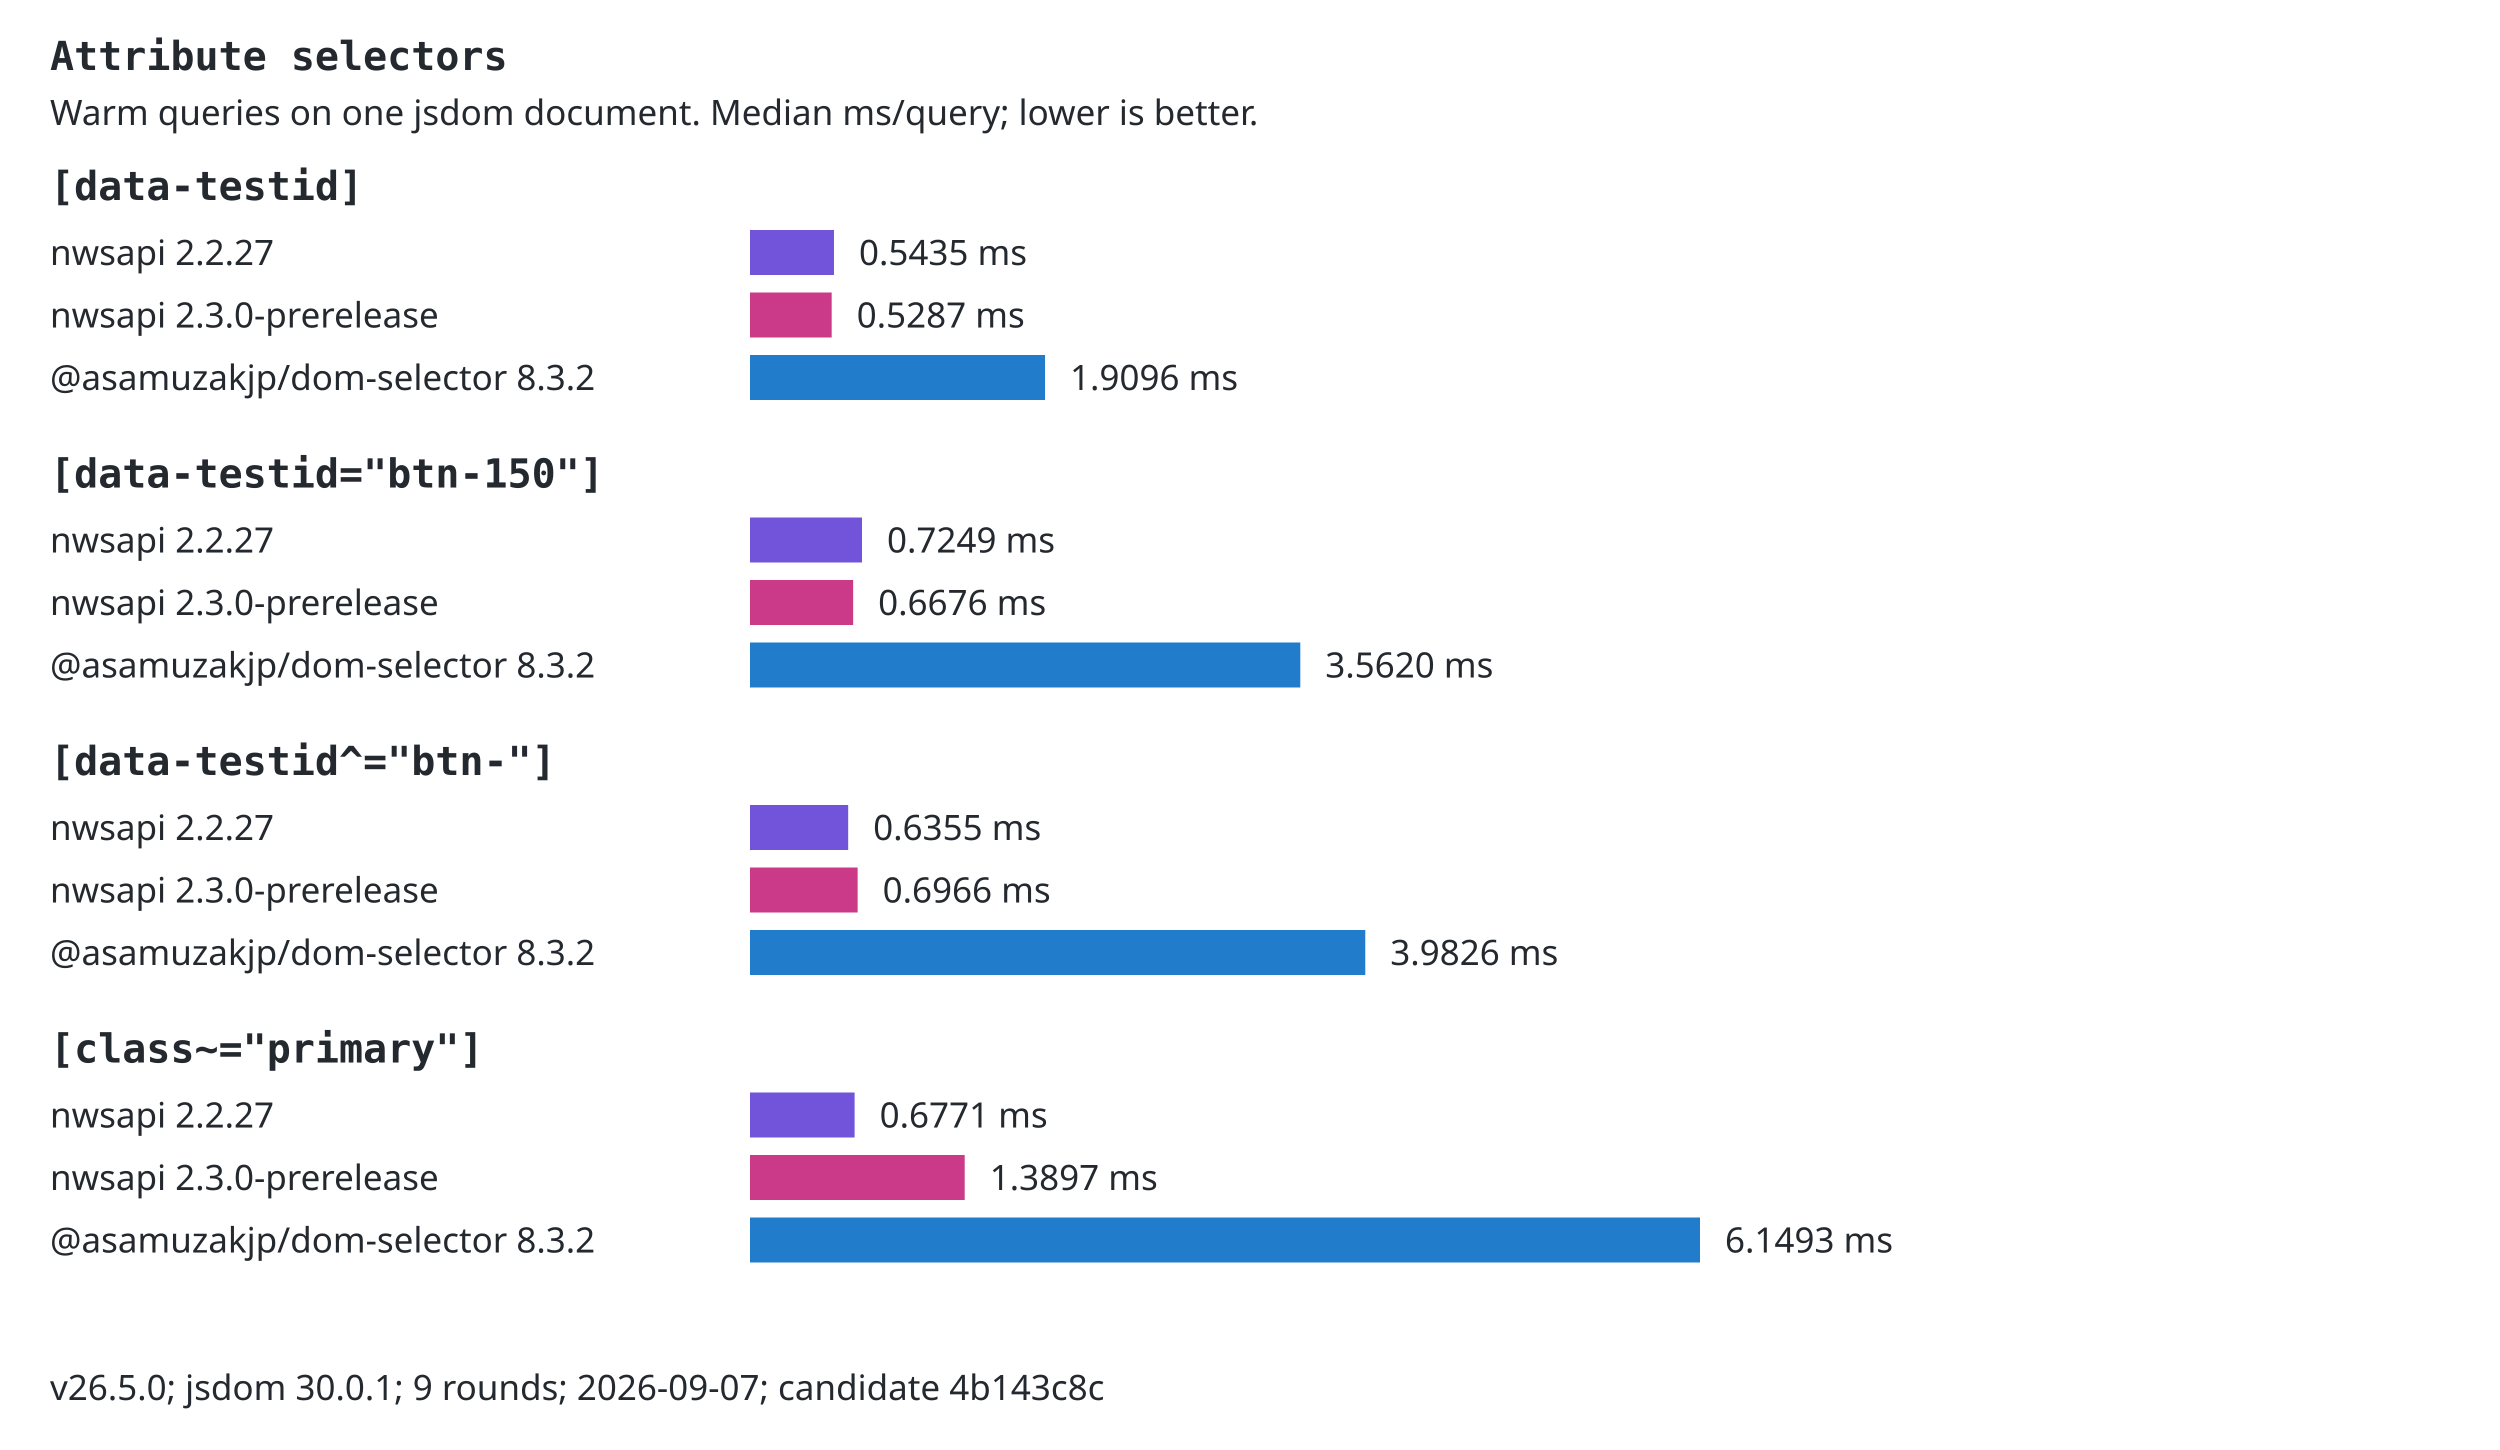
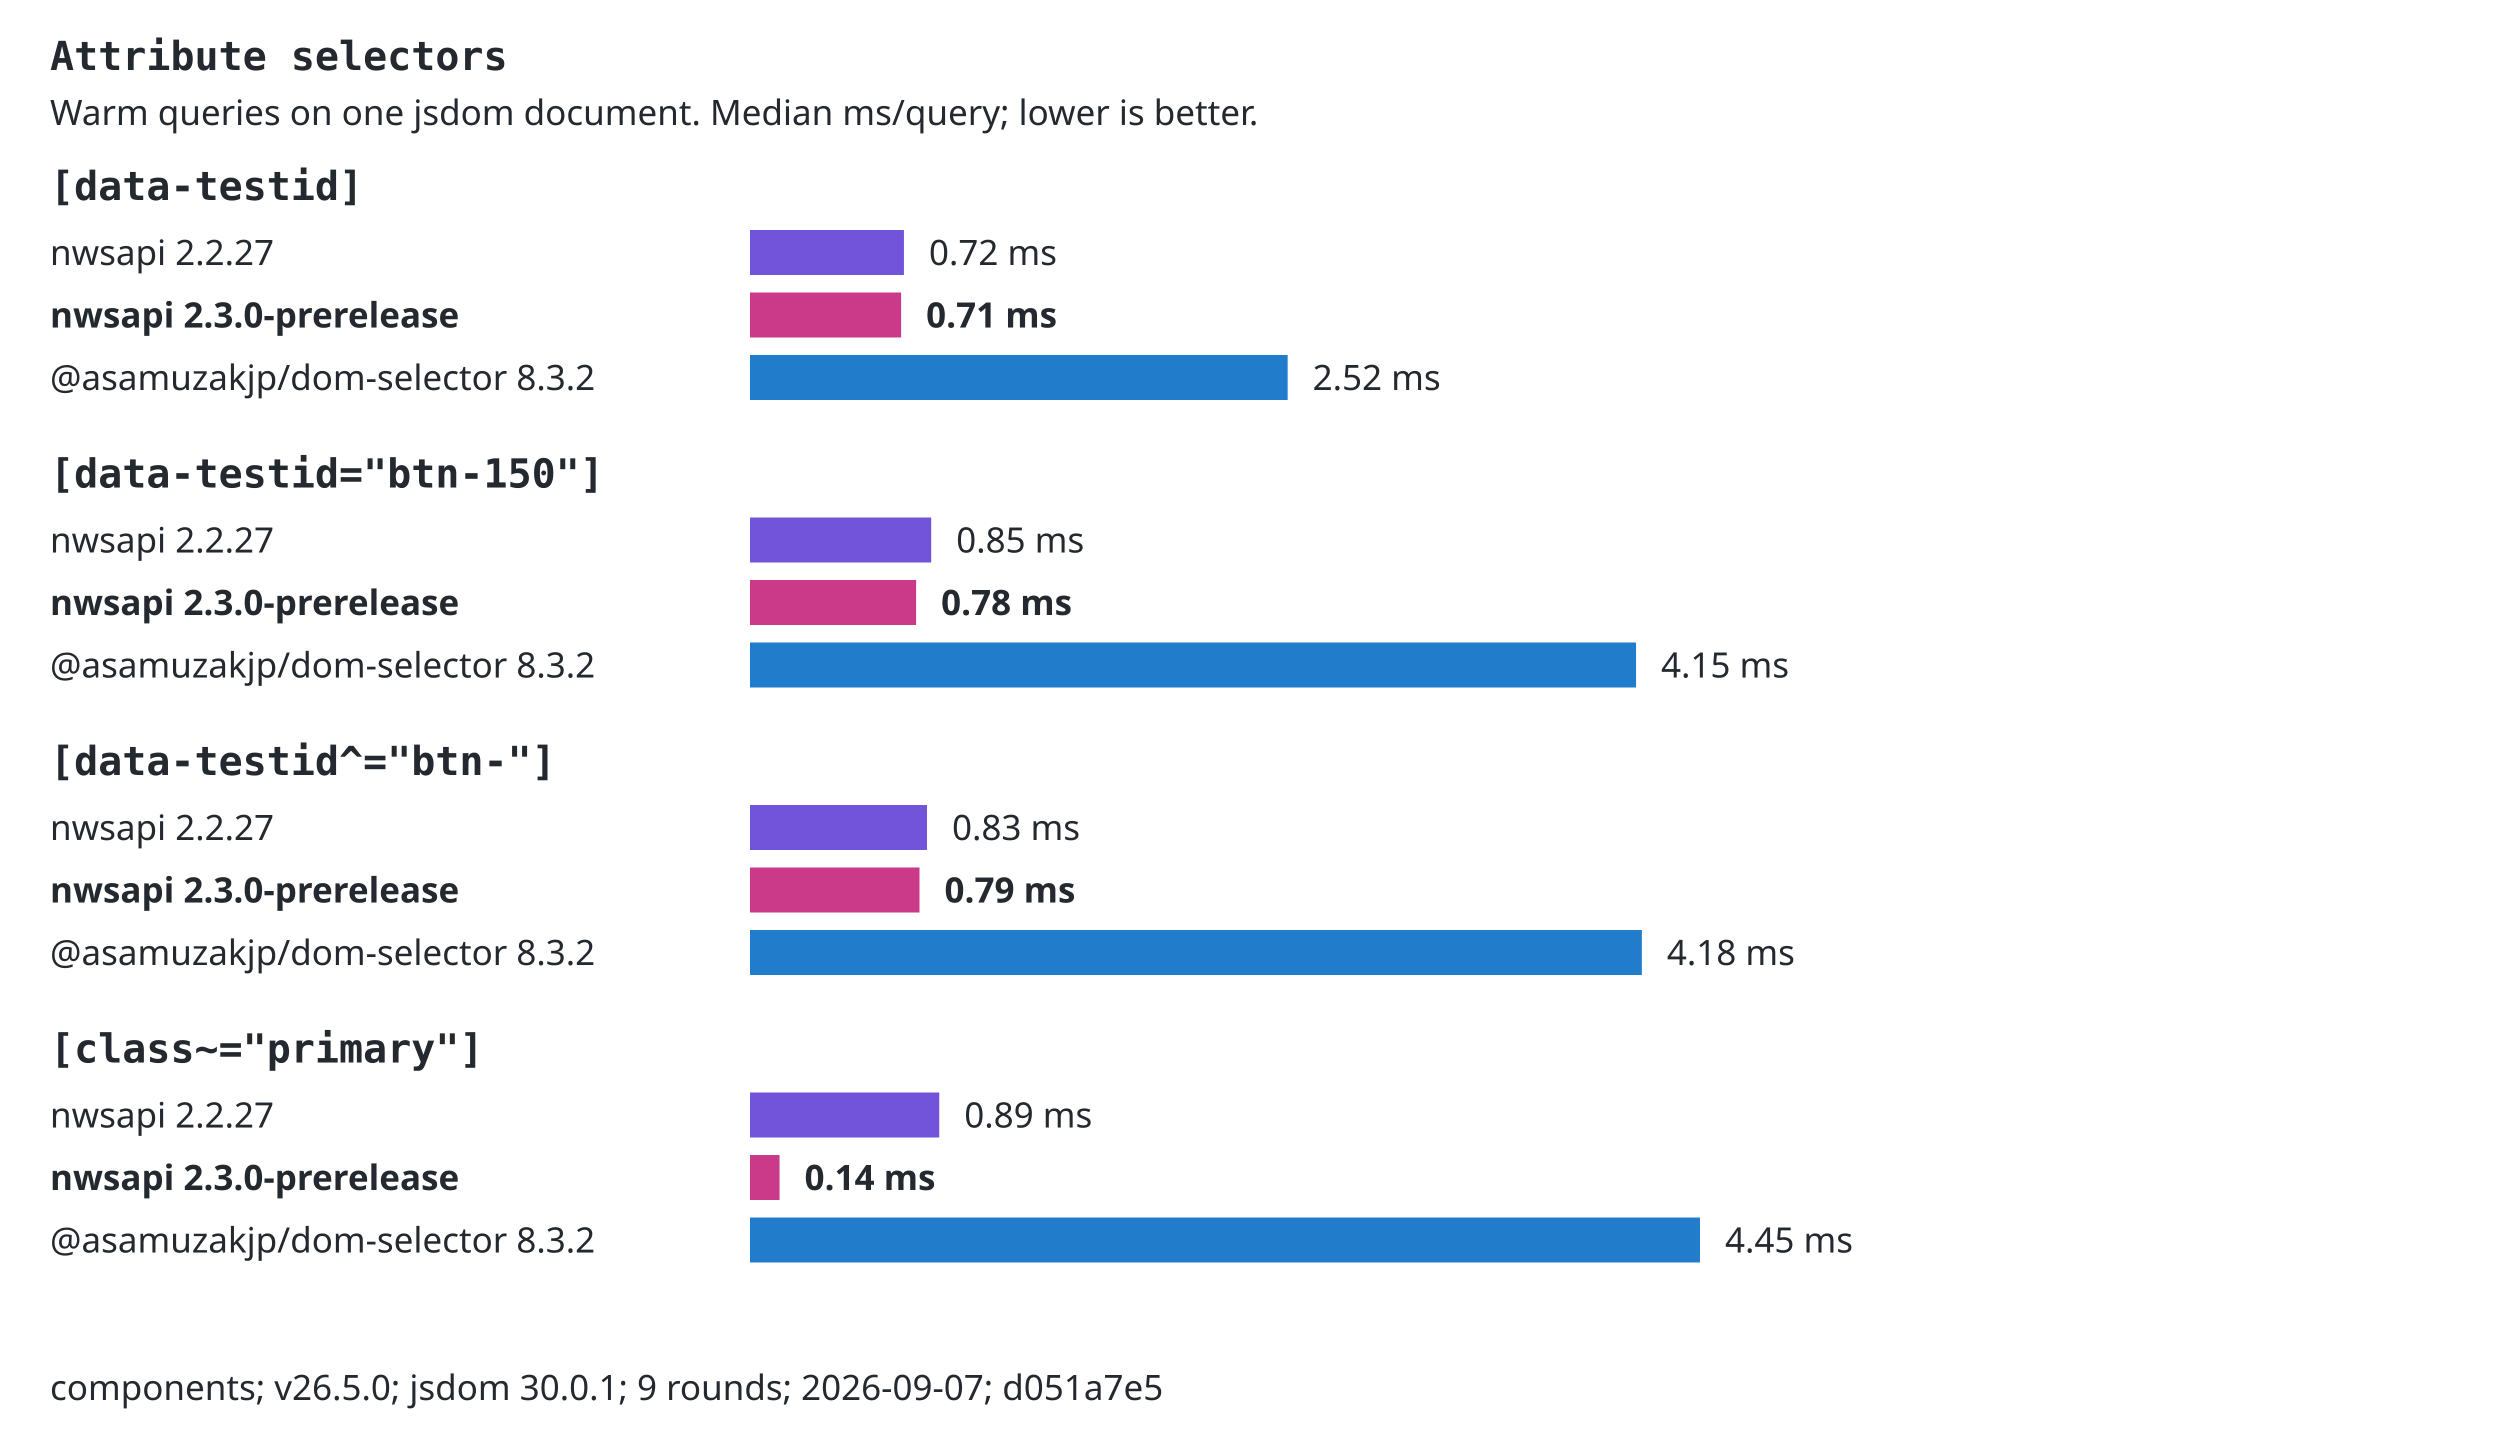
<svg xmlns="http://www.w3.org/2000/svg" width="1000" height="580" viewBox="0 0 1000 580" role="img">
  <style>text{font:14px system-ui,sans-serif;fill:#24292f}.selector{font:16px monospace;font-weight:600}.background{fill:#fff}.bar{transform-box:fill-box;transform-origin:left center;animation:fill 800ms ease-out both}@keyframes fill{from{transform:scaleX(0)}to{transform:scaleX(1)}}@media(prefers-reduced-motion:reduce){.bar{animation:none}}@media(prefers-color-scheme:dark){text{fill:#e6edf3}.background{fill:#0d1117}}</style>
  <rect class="background" width="1000" height="580" />
  <text x="20" y="28" class="selector">Attribute selectors</text>
  <text x="20" y="50">Warm queries on one jsdom document. Median ms/query; lower is better.</text>
  <text x="20" y="80" class="selector">[data-testid]</text>
  <text x="20" y="106">nwsapi 2.2.27</text>
-   <rect class="bar" x="300" y="92" width="33.59" height="18" fill="#7154d9" />
-   <text x="343.587" y="106">0.5435 ms</text>
-   <text x="20" y="131">nwsapi 2.3.0-prerelease</text>
-   <rect class="bar" x="300" y="117" width="32.67" height="18" fill="#cb3989" />
-   <text x="342.67" y="131">0.5287 ms</text>
+   <rect class="bar" x="300" y="92" width="61.57" height="18" fill="#7154d9" />
+   <text x="371.573" y="106">0.72 ms</text>
+   <text x="20" y="131" style="font-weight:700">nwsapi 2.3.0-prerelease</text>
+   <rect class="bar" x="300" y="117" width="60.45" height="18" fill="#cb3989" />
+   <text x="370.451" y="131" style="font-weight:700">0.71 ms</text>
  <text x="20" y="156">@asamuzakjp/dom-selector 8.3.2</text>
-   <rect class="bar" x="300" y="142" width="118" height="18" fill="#217dcc" />
-   <text x="428.004" y="156">1.9096 ms</text>
+   <rect class="bar" x="300" y="142" width="215.06" height="18" fill="#217dcc" />
+   <text x="525.062" y="156">2.52 ms</text>
  <text x="20" y="195" class="selector">[data-testid="btn-150"]</text>
  <text x="20" y="221">nwsapi 2.2.27</text>
-   <rect class="bar" x="300" y="207" width="44.8" height="18" fill="#7154d9" />
-   <text x="354.796" y="221">0.7249 ms</text>
-   <text x="20" y="246">nwsapi 2.3.0-prerelease</text>
-   <rect class="bar" x="300" y="232" width="41.26" height="18" fill="#cb3989" />
-   <text x="351.257" y="246">0.6676 ms</text>
+   <rect class="bar" x="300" y="207" width="72.48" height="18" fill="#7154d9" />
+   <text x="382.477" y="221">0.85 ms</text>
+   <text x="20" y="246" style="font-weight:700">nwsapi 2.3.0-prerelease</text>
+   <rect class="bar" x="300" y="232" width="66.44" height="18" fill="#cb3989" />
+   <text x="376.44" y="246" style="font-weight:700">0.78 ms</text>
  <text x="20" y="271">@asamuzakjp/dom-selector 8.3.2</text>
-   <rect class="bar" x="300" y="257" width="220.12" height="18" fill="#217dcc" />
-   <text x="530.117" y="271">3.5620 ms</text>
+   <rect class="bar" x="300" y="257" width="354.42" height="18" fill="#217dcc" />
+   <text x="664.416" y="271">4.15 ms</text>
  <text x="20" y="310" class="selector">[data-testid^="btn-"]</text>
  <text x="20" y="336">nwsapi 2.2.27</text>
-   <rect class="bar" x="300" y="322" width="39.27" height="18" fill="#7154d9" />
-   <text x="349.27" y="336">0.6355 ms</text>
-   <text x="20" y="361">nwsapi 2.3.0-prerelease</text>
-   <rect class="bar" x="300" y="347" width="43.05" height="18" fill="#cb3989" />
-   <text x="353.048" y="361">0.6966 ms</text>
+   <rect class="bar" x="300" y="322" width="70.81" height="18" fill="#7154d9" />
+   <text x="380.811" y="336">0.83 ms</text>
+   <text x="20" y="361" style="font-weight:700">nwsapi 2.3.0-prerelease</text>
+   <rect class="bar" x="300" y="347" width="67.8" height="18" fill="#cb3989" />
+   <text x="377.798" y="361" style="font-weight:700">0.79 ms</text>
  <text x="20" y="386">@asamuzakjp/dom-selector 8.3.2</text>
-   <rect class="bar" x="300" y="372" width="246.11" height="18" fill="#217dcc" />
-   <text x="556.107" y="386">3.9826 ms</text>
+   <rect class="bar" x="300" y="372" width="356.74" height="18" fill="#217dcc" />
+   <text x="666.742" y="386">4.18 ms</text>
  <text x="20" y="425" class="selector">[class~="primary"]</text>
  <text x="20" y="451">nwsapi 2.2.27</text>
-   <rect class="bar" x="300" y="437" width="41.84" height="18" fill="#7154d9" />
-   <text x="351.843" y="451">0.6771 ms</text>
-   <text x="20" y="476">nwsapi 2.3.0-prerelease</text>
-   <rect class="bar" x="300" y="462" width="85.88" height="18" fill="#cb3989" />
-   <text x="395.879" y="476">1.3897 ms</text>
+   <rect class="bar" x="300" y="437" width="75.7" height="18" fill="#7154d9" />
+   <text x="385.699" y="451">0.89 ms</text>
+   <text x="20" y="476" style="font-weight:700">nwsapi 2.3.0-prerelease</text>
+   <rect class="bar" x="300" y="462" width="11.82" height="18" fill="#cb3989" />
+   <text x="321.823" y="476" style="font-weight:700">0.14 ms</text>
  <text x="20" y="501">@asamuzakjp/dom-selector 8.3.2</text>
  <rect class="bar" x="300" y="487" width="380" height="18" fill="#217dcc" />
-   <text x="690" y="501">6.1493 ms</text>
-   <text x="20" y="560">v26.5.0; jsdom 30.0.1; 9 rounds; 2026-09-07; candidate 4b143c8c</text>
+   <text x="690" y="501">4.45 ms</text>
+   <text x="20" y="560">components; v26.5.0; jsdom 30.0.1; 9 rounds; 2026-09-07; d051a7e5</text>
</svg>
